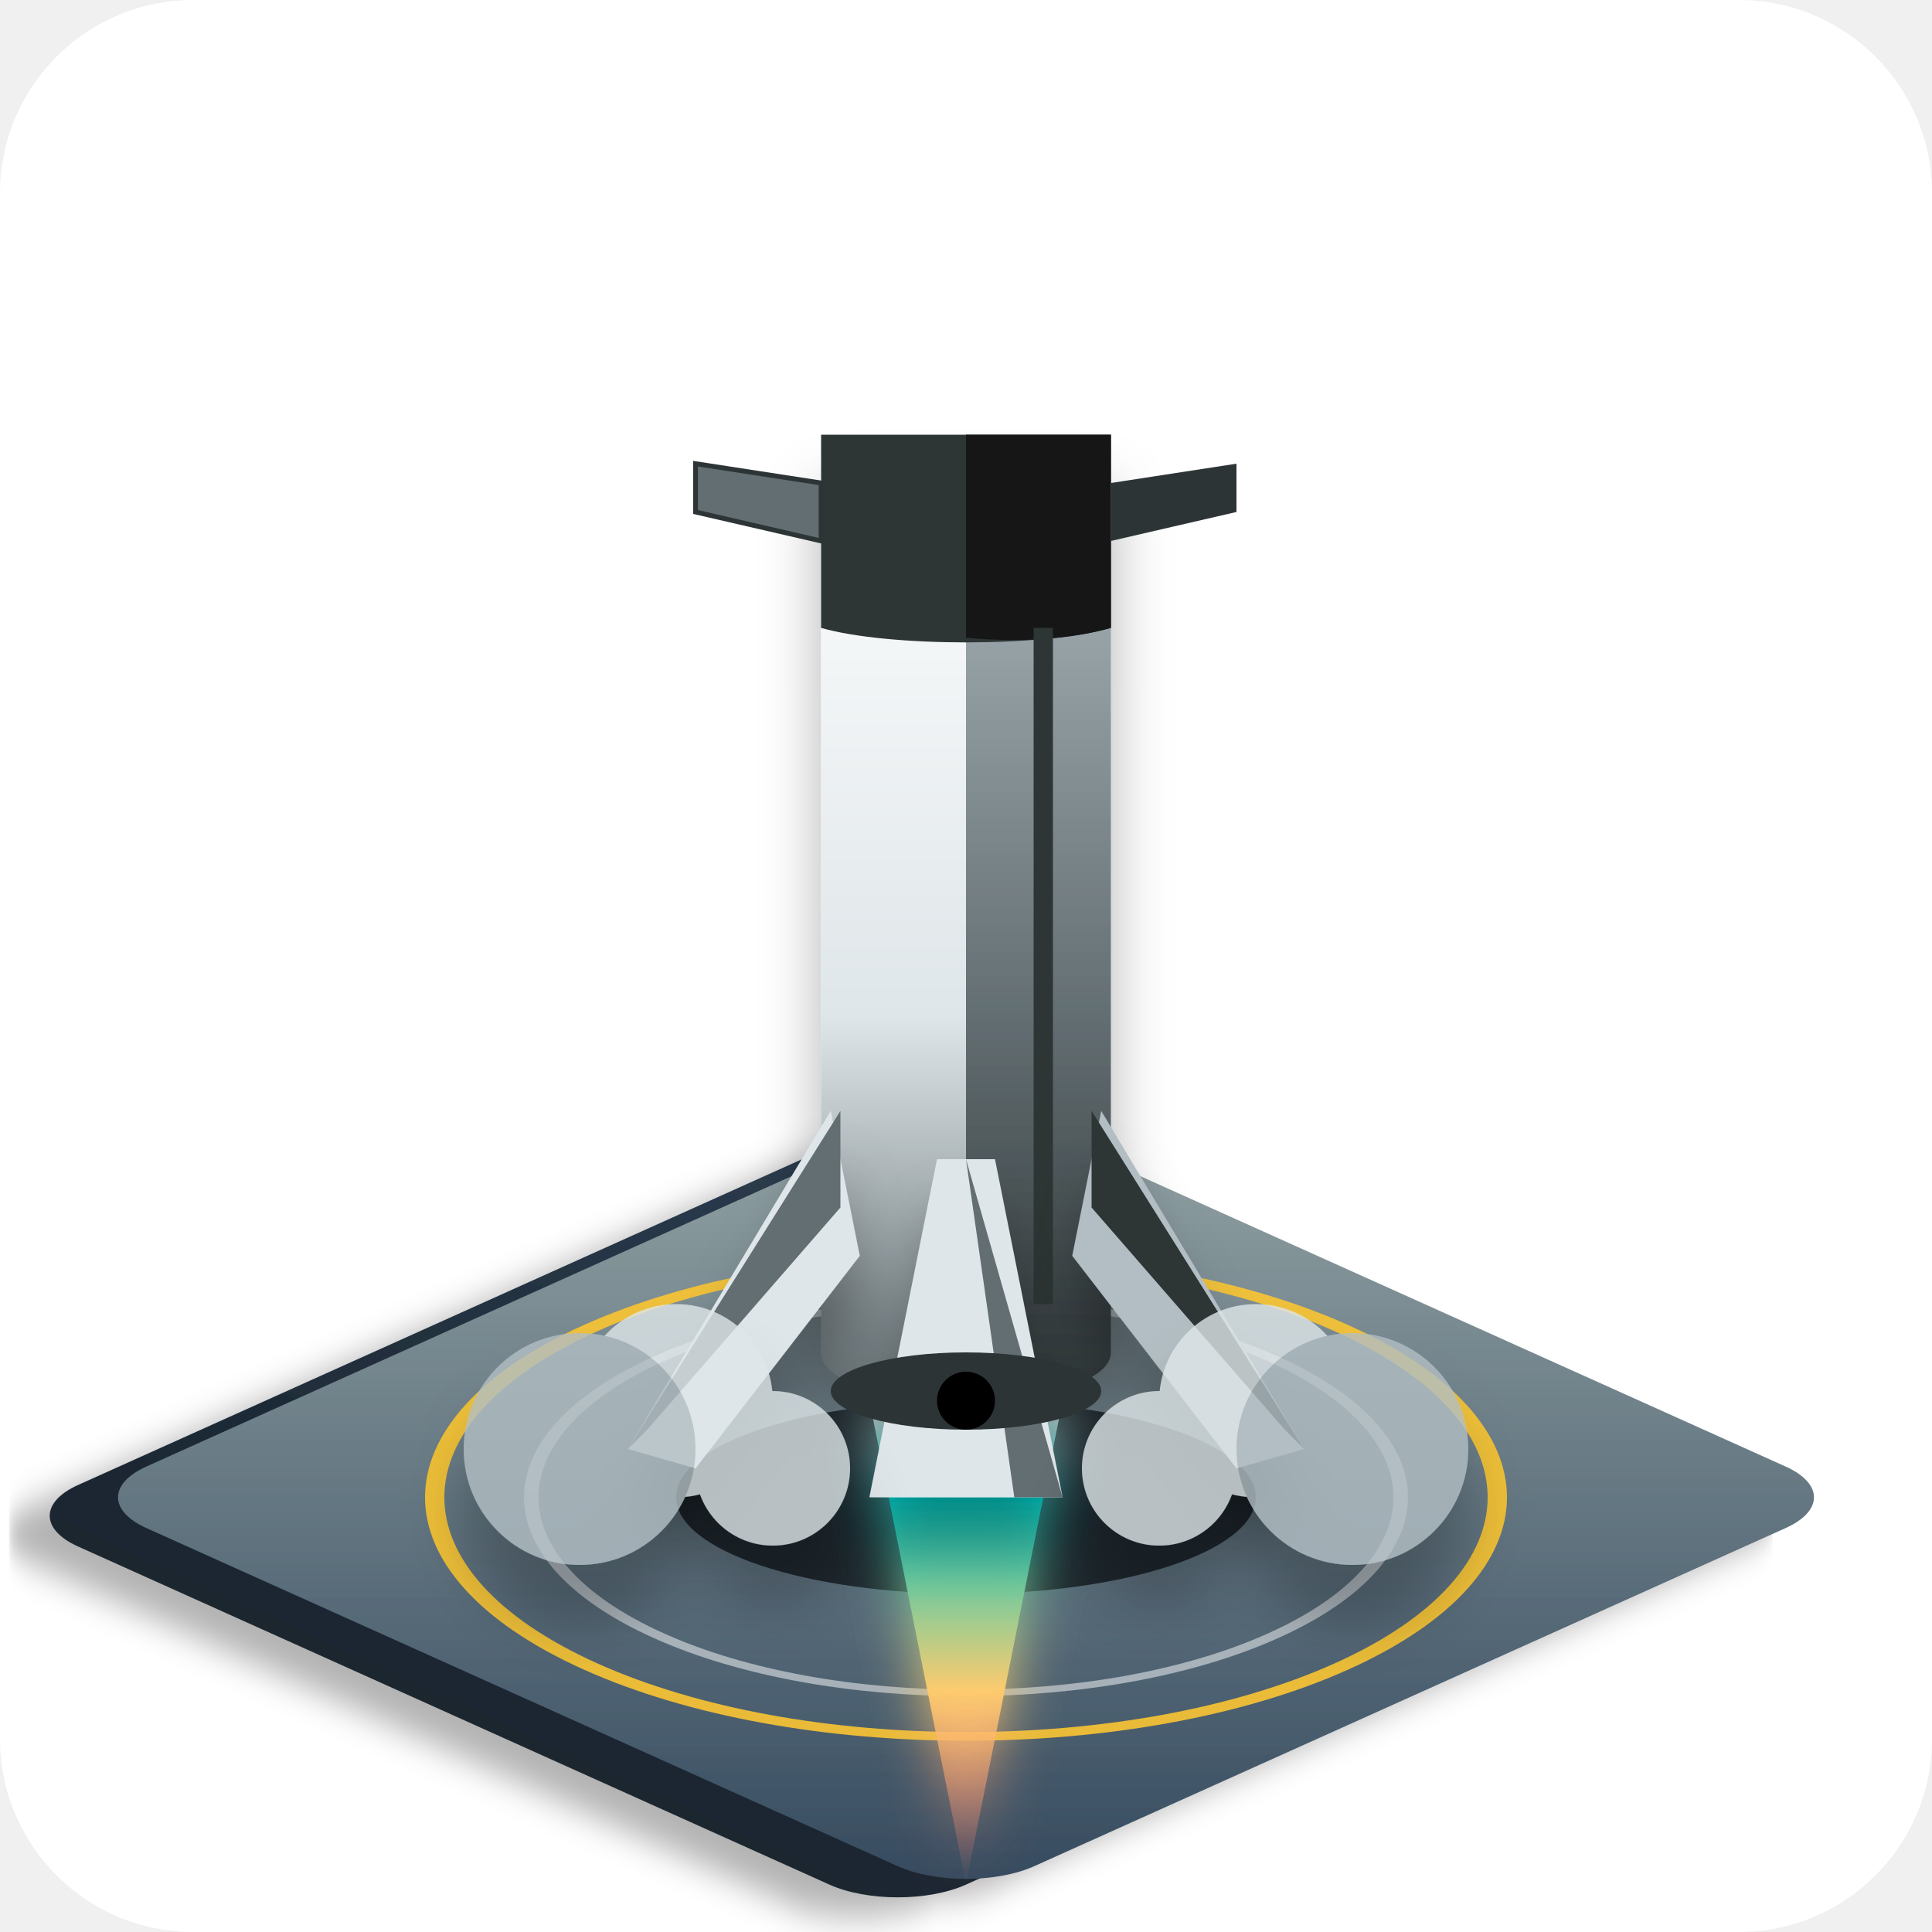
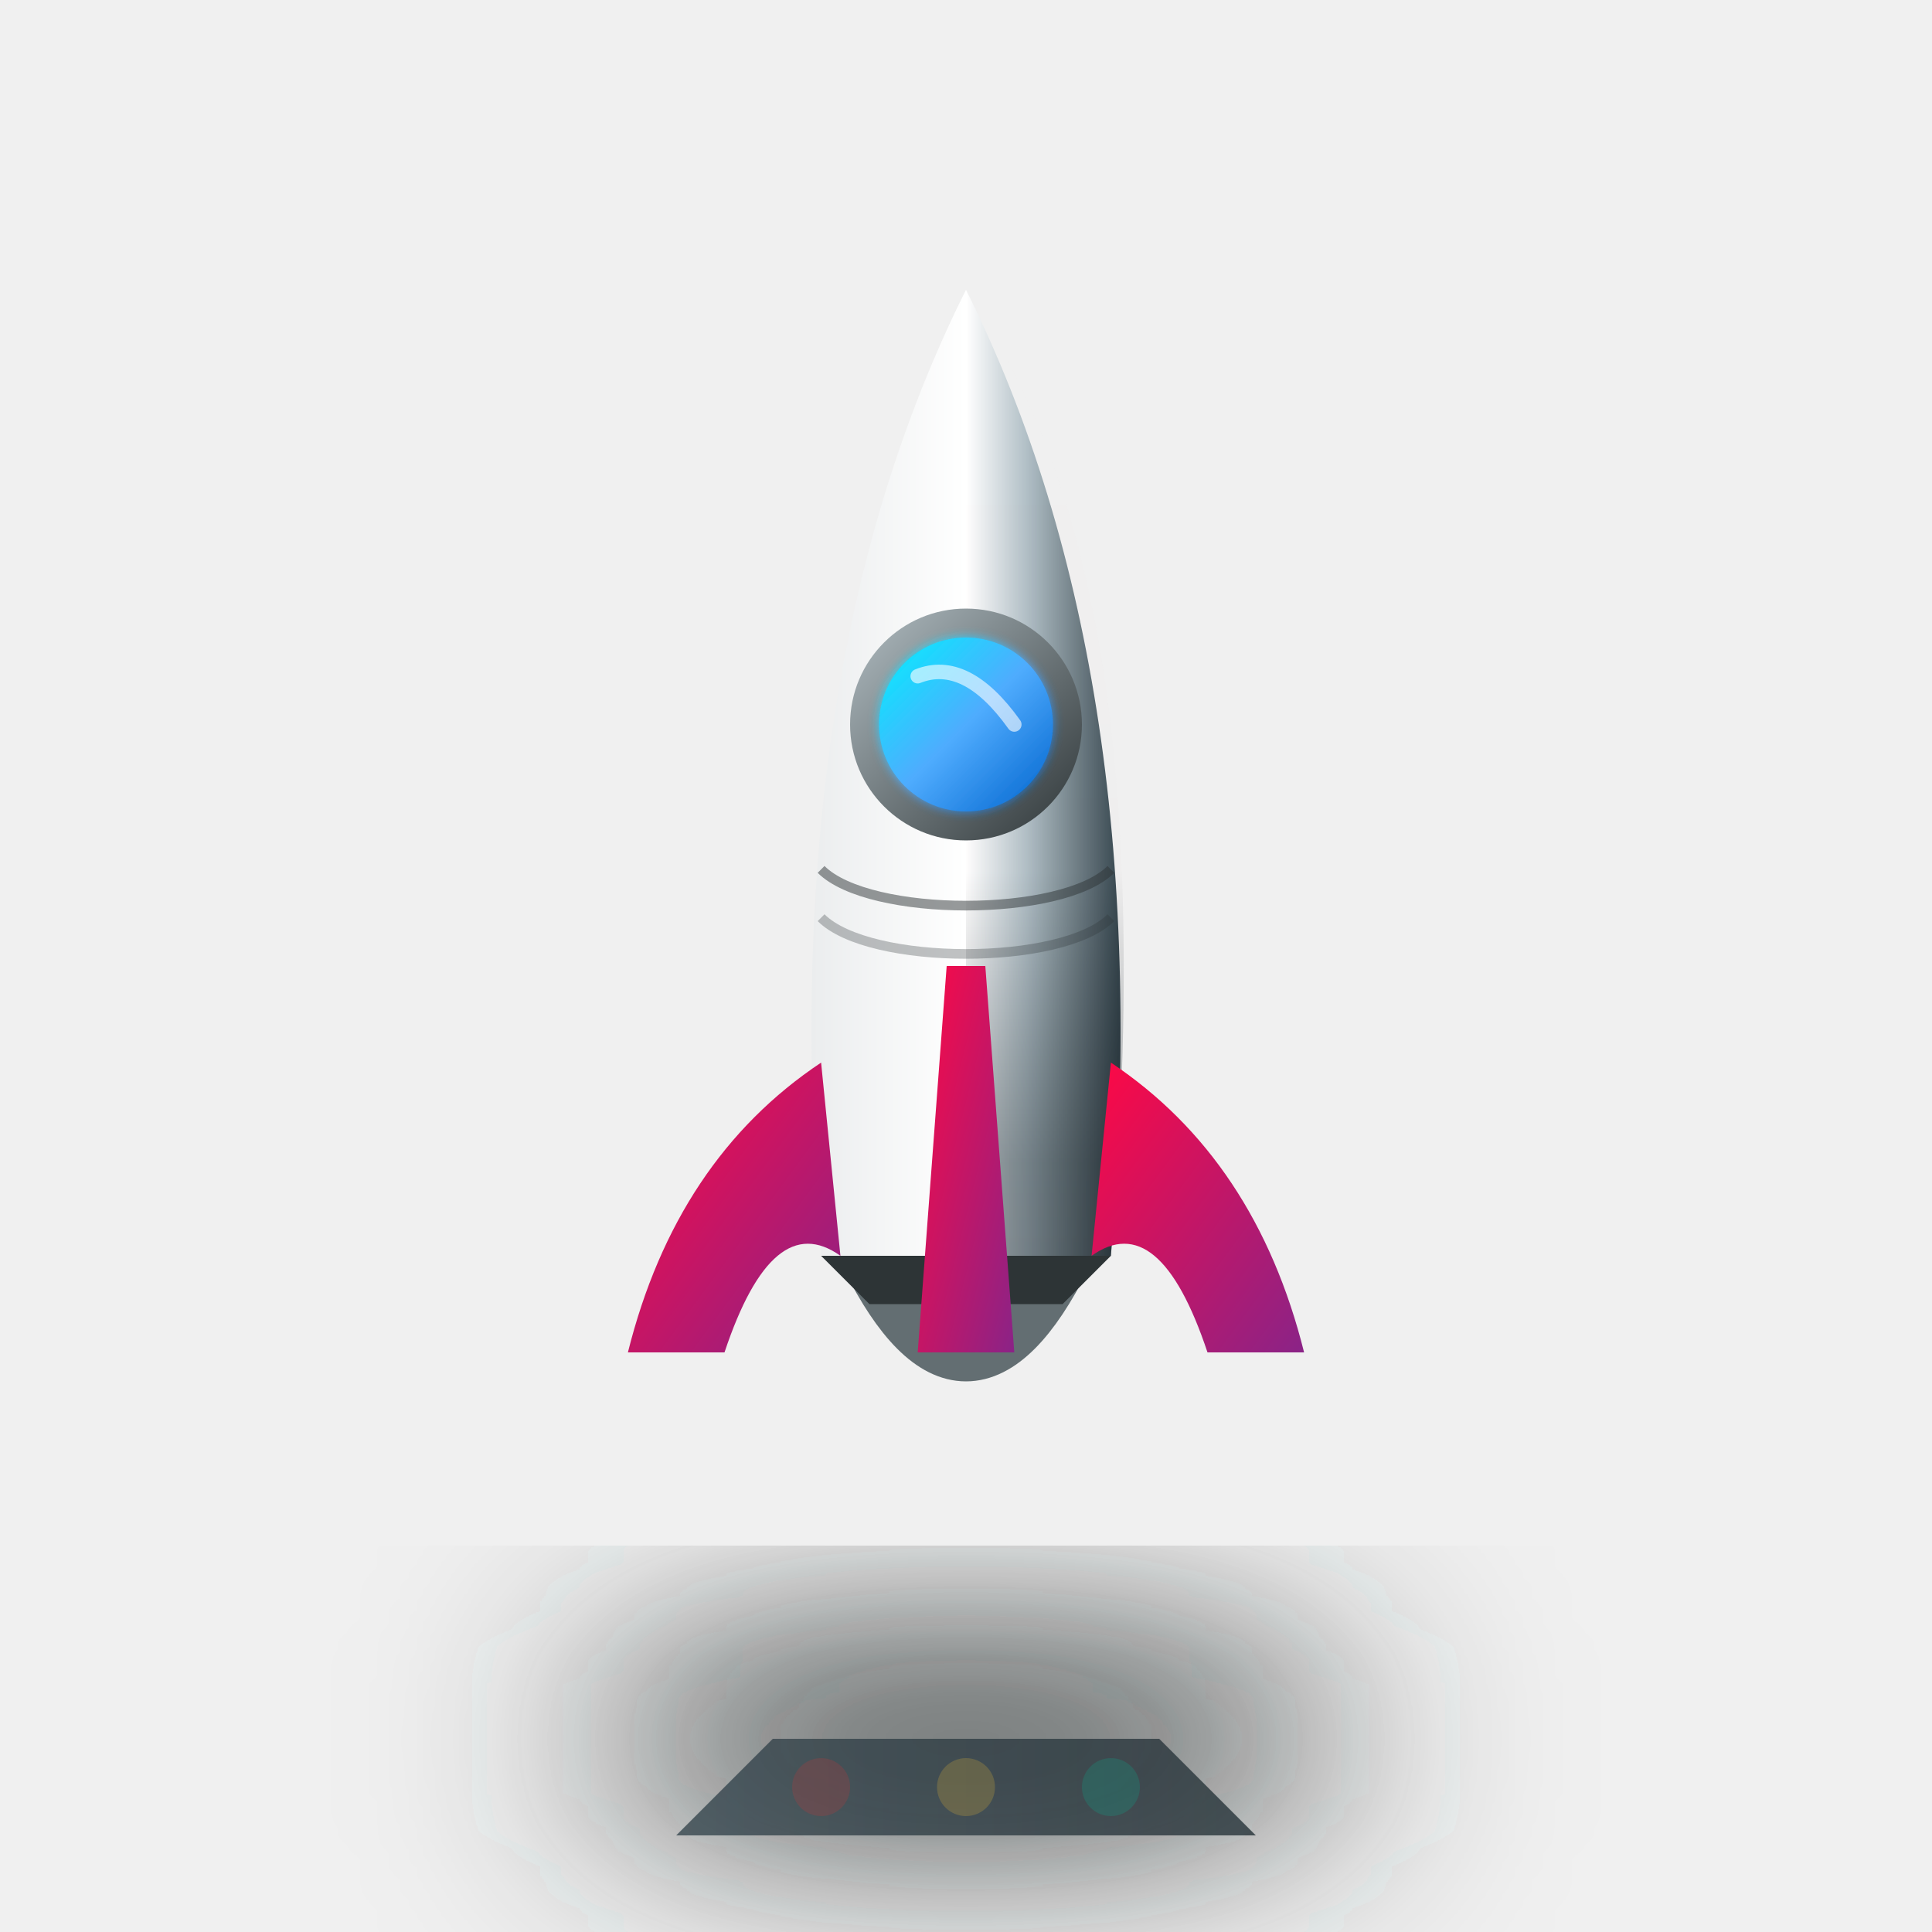
<svg xmlns="http://www.w3.org/2000/svg" viewBox="0 0 200 200" width="100%" height="100%">
  <defs>
+     <filter id="textbookShadowBlur" x="-50%" y="-50%" width="200%" height="200%">
+       <feGaussianBlur in="SourceGraphic" stdDeviation="12" />
+     </filter>
    <style>
-       /* 1. The Precision Landing Sequence (6s Loop) */
-       .booster-body {
-         animation: suicideBurn 6s cubic-bezier(0.25, 1, 0.5, 1) infinite;
+       svg { background: radial-gradient(circle at center, #ffffff 0%, #fffcf2 100%); width: 100vw; height: 100vh; margin: 0; padding: 0; overflow: hidden; cursor: pointer; }
+       .scene { transform-origin: 100px 100px; transform: perspective(800px) rotateX(15deg) rotateZ(0deg) translate(0px, 0px); transform-style: preserve-3d; }
+       
+       /* Phase 1: Presentation (0s-1s) -&gt; Camera tilts up */
+       svg:hover .scene { animation: padEnter 5s cubic-bezier(0.25, 1, 0.5, 1) forwards; }
+       @keyframes padEnter {
+         0%, 15% { transform: perspective(800px) rotateX(45deg) rotateZ(0deg) translate(0px, 50px) scale(0.8); }
+         25%, 85% { transform: perspective(800px) rotateX(15deg) rotateZ(0deg) translate(0px, 0px) scale(1); }
+         95%, 100% { transform: perspective(800px) rotateX(45deg) rotateZ(0deg) translate(0px, 50px) scale(0.8); }
      }

-       @keyframes suicideBurn {
-         0% { transform: translateY(-180px); } 
-         15% { transform: translateY(-70px); } 
-         40% { transform: translateY(0px); } 
-         85% { transform: translateY(0px); opacity: 1; } 
-         95%, 100% { transform: translateY(-200px); opacity: 0; } 
+       svg:hover .floor-shadow { animation: shadowFocus 5s cubic-bezier(0.25, 1, 0.5, 1) forwards; }
+       @keyframes shadowFocus { 
+         0%, 15% { transform: scale(0.8); opacity: 0.1; } 
+          25%, 55% { transform: scale(1.1); opacity: 0.4; filter: drop-shadow(0 0 10px #ff0844); } 
+          65%, 100% { transform: scale(0.2); opacity: 0; } 
      }

-       /* 2. The Retro-Propulsion Engine Flame */
-       .engine-plume {
-         transform-origin: 100px 145px;
-         animation: thrustPulse 6s ease-out infinite;
+       /* Phase 2: Ignition &amp; Count (1s-2.5s) */
+       .rocket-group { transform-origin: 100px 100px; transform-style: preserve-3d; }
+       svg:hover .rocket-group { animation: launchSequence 5s cubic-bezier(0.5, 0, 0.5, 1) forwards; }
+       @keyframes launchSequence {
+         0%, 25% { transform: translateY(0) scale(1) rotate(0deg); } 
+         30%, 50% { transform: translateY(-10px) scale(0.95) rotate(0deg); } /* Prep/Ignition */
+         60% { transform: translateY(-80px) scale(0.8) rotate(5deg); } /* Slow Lift */
+         80%, 100% { transform: translateY(-400px) scale(0.3) rotate(15deg); opacity: 0; } /* Hyper Jump */
+       }
+       
+       .shake-ignition { transform-origin: center; }
+       svg:hover .shake-ignition { animation: ignitionShake 5s ease-in-out forwards; }
+       @keyframes ignitionShake {
+         0%, 25% { transform: translateX(0); }
+         28%, 34%, 40%, 46% { transform: translateX(-4px); }
+         31%, 37%, 43%, 49% { transform: translateX(4px); }
+         52%, 100% { transform: translateX(0); }
      }

-       @keyframes thrustPulse {
-         0%, 14% { transform: scaleY(0); opacity: 0; }
-         15% { transform: scaleY(1.8); opacity: 0.9; } 
-         25% { transform: scaleY(1.2); opacity: 0.8; } 
-         39% { transform: scaleY(0.4); opacity: 0.5; } 
-         40%, 100% { transform: scaleY(0); opacity: 0; } 
-       }
+       .light-1 { fill: #d63031; opacity: 0.2; }
+       .light-2 { fill: #fbc531; opacity: 0.2; }
+       .light-3 { fill: #00b894; opacity: 0.2; }
+       svg:hover .light-1 { animation: ping1 5s forwards; }
+       svg:hover .light-2 { animation: ping2 5s forwards; }
+       svg:hover .light-3 { animation: ping3 5s forwards; }
+       @keyframes ping1 { 15%, 100% { opacity: 1; filter: drop-shadow(0 0 5px #d63031); } }
+       @keyframes ping2 { 25%, 100% { opacity: 1; filter: drop-shadow(0 0 5px #fbc531); } }
+       @keyframes ping3 { 35%, 100% { opacity: 1; filter: drop-shadow(0 0 5px #00b894); } }

-       /* 3. The Steam/Smoke Billow on Touchdown */
-       .steam-cloud {
-         animation: billowSmoke 6s ease-out infinite;
-       }
- 
-       .steam-left { transform-origin: 80px 150px; }
-       .steam-right { transform-origin: 120px 150px; }
- 
-       @keyframes billowSmoke {
-         0%, 39% { transform: scale(0.2); opacity: 0; }
-         40% { transform: scale(0.5); opacity: 0.8; } 
-         55% { transform: scale(1.5) translateX(-15px); opacity: 0; } 
-         100% { transform: scale(0.2); opacity: 0; }
+       /* Phase 3 &amp; 4: Blast off &amp; Warp (2.5s-5s) */
+       .exhaust-flame { opacity: 0; transform-origin: 100px 130px; transform: scaleY(0); }
+       svg:hover .f-main { animation: blastMain 5s forwards; }
+       svg:hover .f-inner { animation: blastInner 5s forwards; }
+       svg:hover .f-core { animation: blastCore 5s forwards; }
+       @keyframes blastMain { 0%, 30% { opacity: 0; transform: scaleY(0); } 35%, 45% { opacity: 0.8; transform: scaleY(1.0); } 50%, 80% { opacity: 1; transform: scaleY(2.8); filter: drop-shadow(0 10px 10px #ff0844); } 85%, 100% { opacity: 0; transform: scaleY(0); } }
+       @keyframes blastInner { 0%, 31% { opacity: 0; transform: scaleY(0); } 36%, 46% { opacity: 0.9; transform: scaleY(1.2); } 51%, 81% { opacity: 1; transform: scaleY(2.4); filter: drop-shadow(0 5px 5px #f6d365); } 86%, 100% { opacity: 0; transform: scaleY(0); } }
+       @keyframes blastCore { 0%, 32% { opacity: 0; transform: scaleY(0); } 37%, 47% { opacity: 1; transform: scaleY(1.4); } 52%, 82% { opacity: 1; transform: scaleY(2.0); } 87%, 100% { opacity: 0; transform: scaleY(0); } }
+       
+       .smoke { opacity: 0; transform-origin: center; transform: scale(0); }
+       svg:hover .sm-1 { animation: puffSmoke 5s forwards; transform-origin: 80px 160px; }
+       svg:hover .sm-2 { animation: puffSmoke 5s forwards; transform-origin: 120px 165px; }
+       svg:hover .sm-3 { animation: puffSmoke 5s forwards; transform-origin: 90px 150px; }
+       svg:hover .sm-4 { animation: puffSmoke 5s forwards; transform-origin: 110px 155px; }
+       @keyframes puffSmoke { 
+         0%, 35% { opacity: 0; transform: scale(0) translate(0, 0); } 
+         45% { opacity: 0.8; transform: scale(1.5) translate(-10px, -10px); } 
+         65% { opacity: 0.5; transform: scale(2.5) translate(-25px, -20px); } 
+         85%, 100% { opacity: 0; transform: scale(4) translate(-40px, -30px); } 
      }
      
-       @keyframes billowRight {
-         0%, 39% { transform: scale(0.2); opacity: 0; }
-         40% { transform: scale(0.5); opacity: 0.8; }
-         55% { transform: scale(1.5) translateX(15px); opacity: 0; }
-         100% { transform: scale(0.2); opacity: 0; }
-       }
- 
-       /* 4. Pad Target Shadow (Grows as rocket approaches) */
-       .landing-shadow {
-         animation: shadowApproach 6s cubic-bezier(0.25, 1, 0.5, 1) infinite;
-         transform-origin: 100px 155px;
-       }
- 
-       @keyframes shadowApproach {
-         0% { transform: scale(0.2); opacity: 0; }
-         15% { transform: scale(0.5); opacity: 0.2; }
-         40%, 85% { transform: scale(1); opacity: 0.5; }
-         95%, 100% { transform: scale(0.2); opacity: 0; }
+       .star-bg { opacity: 0; stroke-dasharray: 100; stroke-dashoffset: 100; }
+       svg:hover .star-bg { animation: warpSpeed 5s ease-in forwards; }
+       @keyframes warpSpeed { 
+         0%, 65% { stroke-dashoffset: 100; opacity: 0; } 
+         75%, 85% { stroke-dashoffset: 0; opacity: 0.8; } 
+         95%, 100% { stroke-dashoffset: -100; opacity: 0; } 
      }
    </style>
    <linearGradient id="boosterHull" x1="0%" y1="0%" x2="0%" y2="100%">
      <stop offset="0%" stop-color="#ffffff" />
-       <stop offset="60%" stop-color="#dfe6e9" />
-       <stop offset="100%" stop-color="#636e72" />
+       <stop offset="60%" stop-color="#fdfbfb" />
+       <stop offset="90%" stop-color="#263238" />
+       <stop offset="100%" stop-color="#1e272e" />
    </linearGradient>
-     <linearGradient id="boosterEdge" x1="0%" y1="0%" x2="0%" y2="100%">
+     <linearGradient id="rocketBody" x1="0%" y1="0%" x2="100%" y2="0%">
+       <stop offset="0%" stop-color="#ebedee" />
+       <stop offset="50%" stop-color="#ffffff" />
+       <stop offset="70%" stop-color="#b0bec5" />
+       <stop offset="100%" stop-color="#37474f" />
+     </linearGradient>
+     <linearGradient id="windowFrame" x1="0%" y1="0%" x2="100%" y2="100%">
      <stop offset="0%" stop-color="#b2bec3" />
-       <stop offset="60%" stop-color="#636e72" />
      <stop offset="100%" stop-color="#2d3436" />
    </linearGradient>
-     <linearGradient id="padSurface" x1="0%" y1="0%" x2="100%" y2="100%">
-       <stop offset="0%" stop-color="#95a5a6" />
-       <stop offset="100%" stop-color="#34495e" />
+     <linearGradient id="windowGlass" x1="0%" y1="0%" x2="100%" y2="100%">
+       <stop offset="0%" stop-color="#00f2fe" />
+       <stop offset="50%" stop-color="#4facfe" />
+       <stop offset="100%" stop-color="#0062cc" />
    </linearGradient>
-     <linearGradient id="padThickness" x1="0%" y1="0%" x2="0%" y2="100%">
-       <stop offset="0%" stop-color="#2c3e50" />
-       <stop offset="100%" stop-color="#1a252f" />
+     <linearGradient id="finRed" x1="0%" y1="0%" x2="100%" y2="100%">
+       <stop offset="0%" stop-color="#ff0844" />
+       <stop offset="100%" stop-color="#8a2387" />
    </linearGradient>
-     <linearGradient id="plasmaFlame" x1="0%" y1="0%" x2="0%" y2="100%">
+     <linearGradient id="flameMain" x1="0%" y1="0%" x2="0%" y2="100%">
+       <stop offset="0%" stop-color="#ff0844" />
+       <stop offset="50%" stop-color="#ffb199" />
+       <stop offset="100%" stop-color="#4a00e0" />
+     </linearGradient>
+     <linearGradient id="flameInner" x1="0%" y1="0%" x2="0%" y2="100%">
+       <stop offset="0%" stop-color="#f6d365" />
+       <stop offset="100%" stop-color="#fda085" />
+     </linearGradient>
+     <linearGradient id="flameCore" x1="0%" y1="0%" x2="0%" y2="100%">
      <stop offset="0%" stop-color="#ffffff" />
-       <stop offset="20%" stop-color="#00cec9" />
-       <stop offset="60%" stop-color="#fdcb6e" />
-       <stop offset="100%" stop-color="rgba(255, 118, 117, 0)" />
+       <stop offset="100%" stop-color="#fffb8f" />
    </linearGradient>
-     <filter id="neonGlow" x="-50%" y="-50%" width="200%" height="200%">
-       <feGaussianBlur in="SourceGraphic" stdDeviation="3" result="blur" />
+     <radialGradient id="smokePuff" cx="50%" cy="50%" r="50%">
+       <stop offset="0%" stop-color="#ffffff" />
+       <stop offset="60%" stop-color="#ebedee" />
+       <stop offset="100%" stop-color="#2d3436" />
+     </radialGradient>
+     <linearGradient id="launchPad" x1="0%" y1="0%" x2="100%" y2="0%">
+       <stop offset="0%" stop-color="#37474f" />
+       <stop offset="100%" stop-color="#263238" />
+     </linearGradient>
+     <filter id="beautyGlow" x="-20%" y="-20%" width="140%" height="140%">
+       <feGaussianBlur in="SourceGraphic" stdDeviation="1.5" result="blur" />
      <feMerge>
        <feMergeNode in="blur" />
        <feMergeNode in="SourceGraphic" />
      </feMerge>
    </filter>
-     <filter id="softShadow" x="-50%" y="-50%" width="200%" height="200%">
-       <feGaussianBlur in="SourceAlpha" stdDeviation="3" />
-       <feOffset dx="0" dy="6" result="offsetblur" />
-       <feComponentTransfer>
-         <feFuncA type="linear" slope="0.3" />
-       </feComponentTransfer>
+     <filter id="glassReflection" x="-20%" y="-20%" width="140%" height="140%">
+       <feGaussianBlur in="SourceGraphic" stdDeviation="0.5" result="blur" />
      <feMerge>
-         <feMergeNode />
+         <feMergeNode in="blur" />
        <feMergeNode in="SourceGraphic" />
      </feMerge>
    </filter>
  </defs>
-   <rect width="200" height="200" fill="#ffffff" rx="20" />
-   <g transform="translate(100, 155) scale(1, 0.45) rotate(45)" filter="url(#softShadow)">
-     <rect x="-65" y="-65" width="130" height="130" rx="10" fill="url(#padThickness)" transform="translate(-2, 8)" />
-     <rect x="-65" y="-65" width="130" height="130" rx="10" fill="url(#padSurface)" />
-     <circle cx="0" cy="0" r="55" fill="none" stroke="#fbc531" stroke-width="2" opacity="0.9" />
-     <circle cx="0" cy="0" r="45" fill="none" stroke="#ffffff" stroke-width="1.5" opacity="0.5" />
-     <g stroke="#ffffff" stroke-width="4" stroke-linecap="round" opacity="0.9">
-       <line x1="-15" y1="-15" x2="15" y2="15" />
-       <line x1="-15" y1="15" x2="15" y2="-15" />
+   <g class="scene">
+     <ellipse cx="100" cy="180" rx="40" ry="10" fill="#2d3436" filter="url(#textbookShadowBlur)" class="floor-shadow" />
+     <path d="M 80 180 L 120 180 L 130 190 L 70 190 Z" fill="url(#launchPad)" opacity="0.8" />
+     <circle cx="85" cy="185" r="3" class="light-1" />
+     <circle cx="100" cy="185" r="3" class="light-2" />
+     <circle cx="115" cy="185" r="3" class="light-3" />
+     <g stroke="#ffffff" stroke-width="2" stroke-linecap="round" class="star-bg">
+       <line x1="100" y1="-50" x2="100" y2="50" />
+       <line x1="50" y1="-30" x2="50" y2="70" />
+       <line x1="150" y1="-20" x2="150" y2="80" />
+       <line x1="20" y1="0" x2="20" y2="100" />
+       <line x1="180" y1="10" x2="180" y2="110" />
    </g>
-   </g>
-   <ellipse cx="100" cy="155" rx="30" ry="10" fill="#1e272e" class="landing-shadow" />
-   <g class="booster-body">
-     <polygon points="90,145 110,145 100,195" fill="url(#plasmaFlame)" class="engine-plume" filter="url(#neonGlow)" />
-     <g filter="url(#softShadow)">
-       <path d="M 100 45 L 115 45 L 115 140 C 115 143, 108 145, 100 145 Z" fill="url(#boosterEdge)" />
-       <path d="M 85 45 L 100 45 L 100 145 C 92 145, 85 143, 85 140 Z" fill="url(#boosterHull)" />
-       <path d="M 85 45 L 115 45 L 115 65 C 108 67, 92 67, 85 65 Z" fill="#2d3436" />
-       <path d="M 100 45 L 115 45 L 115 65 C 108 67, 100 66, 100 66 Z" fill="#141718" />
-       <line x1="108" y1="65" x2="108" y2="135" stroke="#2d3436" stroke-width="2" />
-     </g>
-     <polygon points="85,50 72,48 72,53 85,56" fill="#636e72" stroke="#2d3436" stroke-width="0.5" />
-     <polygon points="115,50 128,48 128,53 115,56" fill="#2d3436" />
-     <g filter="url(#softShadow)">
-       <polygon points="86,115 65,150 72,152 89,130" fill="#dfe6e9" />
-       <polygon points="87,115 65,150 67,148 87,125" fill="#636e72" />
-     </g>
-     <g filter="url(#softShadow)">
-       <polygon points="114,115 135,150 128,152 111,130" fill="#b2bec3" />
-       <polygon points="113,115 135,150 133,148 113,125" fill="#2d3436" />
-     </g>
-     <g filter="url(#softShadow)">
-       <polygon points="97,120 90,155 110,155 103,120" fill="#dfe6e9" />
-       <polygon points="100,120 110,155 105,155 100,120" fill="#636e72" />
-     </g>
-     <ellipse cx="100" cy="144" rx="14" ry="4" fill="#2d3436" />
-     <circle cx="100" cy="145" r="3" fill="#000000" />
-   </g>
-   <g fill="#dfe6e9" opacity="0.8" filter="url(#softShadow)">
-     <g class="steam-cloud steam-left">
-       <circle cx="70" cy="145" r="10" />
-       <circle cx="60" cy="150" r="12" fill="#b2bec3" />
-       <circle cx="80" cy="152" r="8" />
-     </g>
-     <g class="steam-cloud steam-right" style="animation-name: billowRight;">
-       <circle cx="130" cy="145" r="10" />
-       <circle cx="140" cy="150" r="12" fill="#b2bec3" />
-       <circle cx="120" cy="152" r="8" />
+     <g class="rocket-group">
+       <g class="shake-ignition">
+         <path d="M 90 130 Q 100 150, 110 130" fill="none" stroke="#636e72" stroke-width="6" stroke-linecap="round" />
+         <path d="M 92 130 Q 100 200, 108 130 Z" fill="url(#flameMain)" class="exhaust-flame f-main" />
+         <path d="M 95 130 Q 100 180, 105 130 Z" fill="url(#flameInner)" class="exhaust-flame f-inner" />
+         <path d="M 97 130 Q 100 160, 103 130 Z" fill="url(#flameCore)" class="exhaust-flame f-core" filter="url(#beautyGlow)" />
+         <g class="smoke-effects">
+           <circle cx="90" cy="160" r="10" fill="url(#smokePuff)" class="smoke sm-1" />
+           <circle cx="110" cy="165" r="15" fill="url(#smokePuff)" class="smoke sm-2" />
+           <circle cx="85" cy="145" r="8" fill="url(#smokePuff)" class="smoke sm-3" />
+           <circle cx="115" cy="150" r="12" fill="url(#smokePuff)" class="smoke sm-4" />
+         </g>
+         <path d="M 100 30 Q 120 70, 115 130 L 85 130 Q 80 70, 100 30 Z" fill="url(#rocketBody)" />
+         <path d="M 100 30 C 110 45, 120 70, 115 130 L 100 130 Z" fill="url(#boosterHull)" opacity="0.4" style="mix-blend-mode: multiply;" />
+         <polygon points="85,130 115,130 110,135 90,135" fill="#2d3436" />
+         <path d="M 85 110 Q 70 120, 65 140 L 75 140 Q 80 125, 87 130 Z" fill="url(#finRed)" />
+         <path d="M 115 110 Q 130 120, 135 140 L 125 140 Q 120 125, 113 130 Z" fill="url(#finRed)" />
+         <path d="M 98 100 L 102 100 L 105 140 L 95 140 Z" fill="url(#finRed)" />
+         <circle cx="100" cy="75" r="12" fill="url(#windowFrame)" />
+         <circle cx="100" cy="75" r="9" fill="url(#windowGlass)" filter="url(#glassReflection)" />
+         <path d="M 95 70 Q 100 68, 105 75" fill="none" stroke="#ffffff" stroke-width="1.5" stroke-linecap="round" opacity="0.6" />
+         <path d="M 85 90 C 90 95, 110 95, 115 90" fill="none" stroke="#2d3436" stroke-width="1" opacity="0.5" />
+         <path d="M 85 95 C 90 100, 110 100, 115 95" fill="none" stroke="#2d3436" stroke-width="1" opacity="0.3" />
+       </g>
    </g>
  </g>
</svg>
